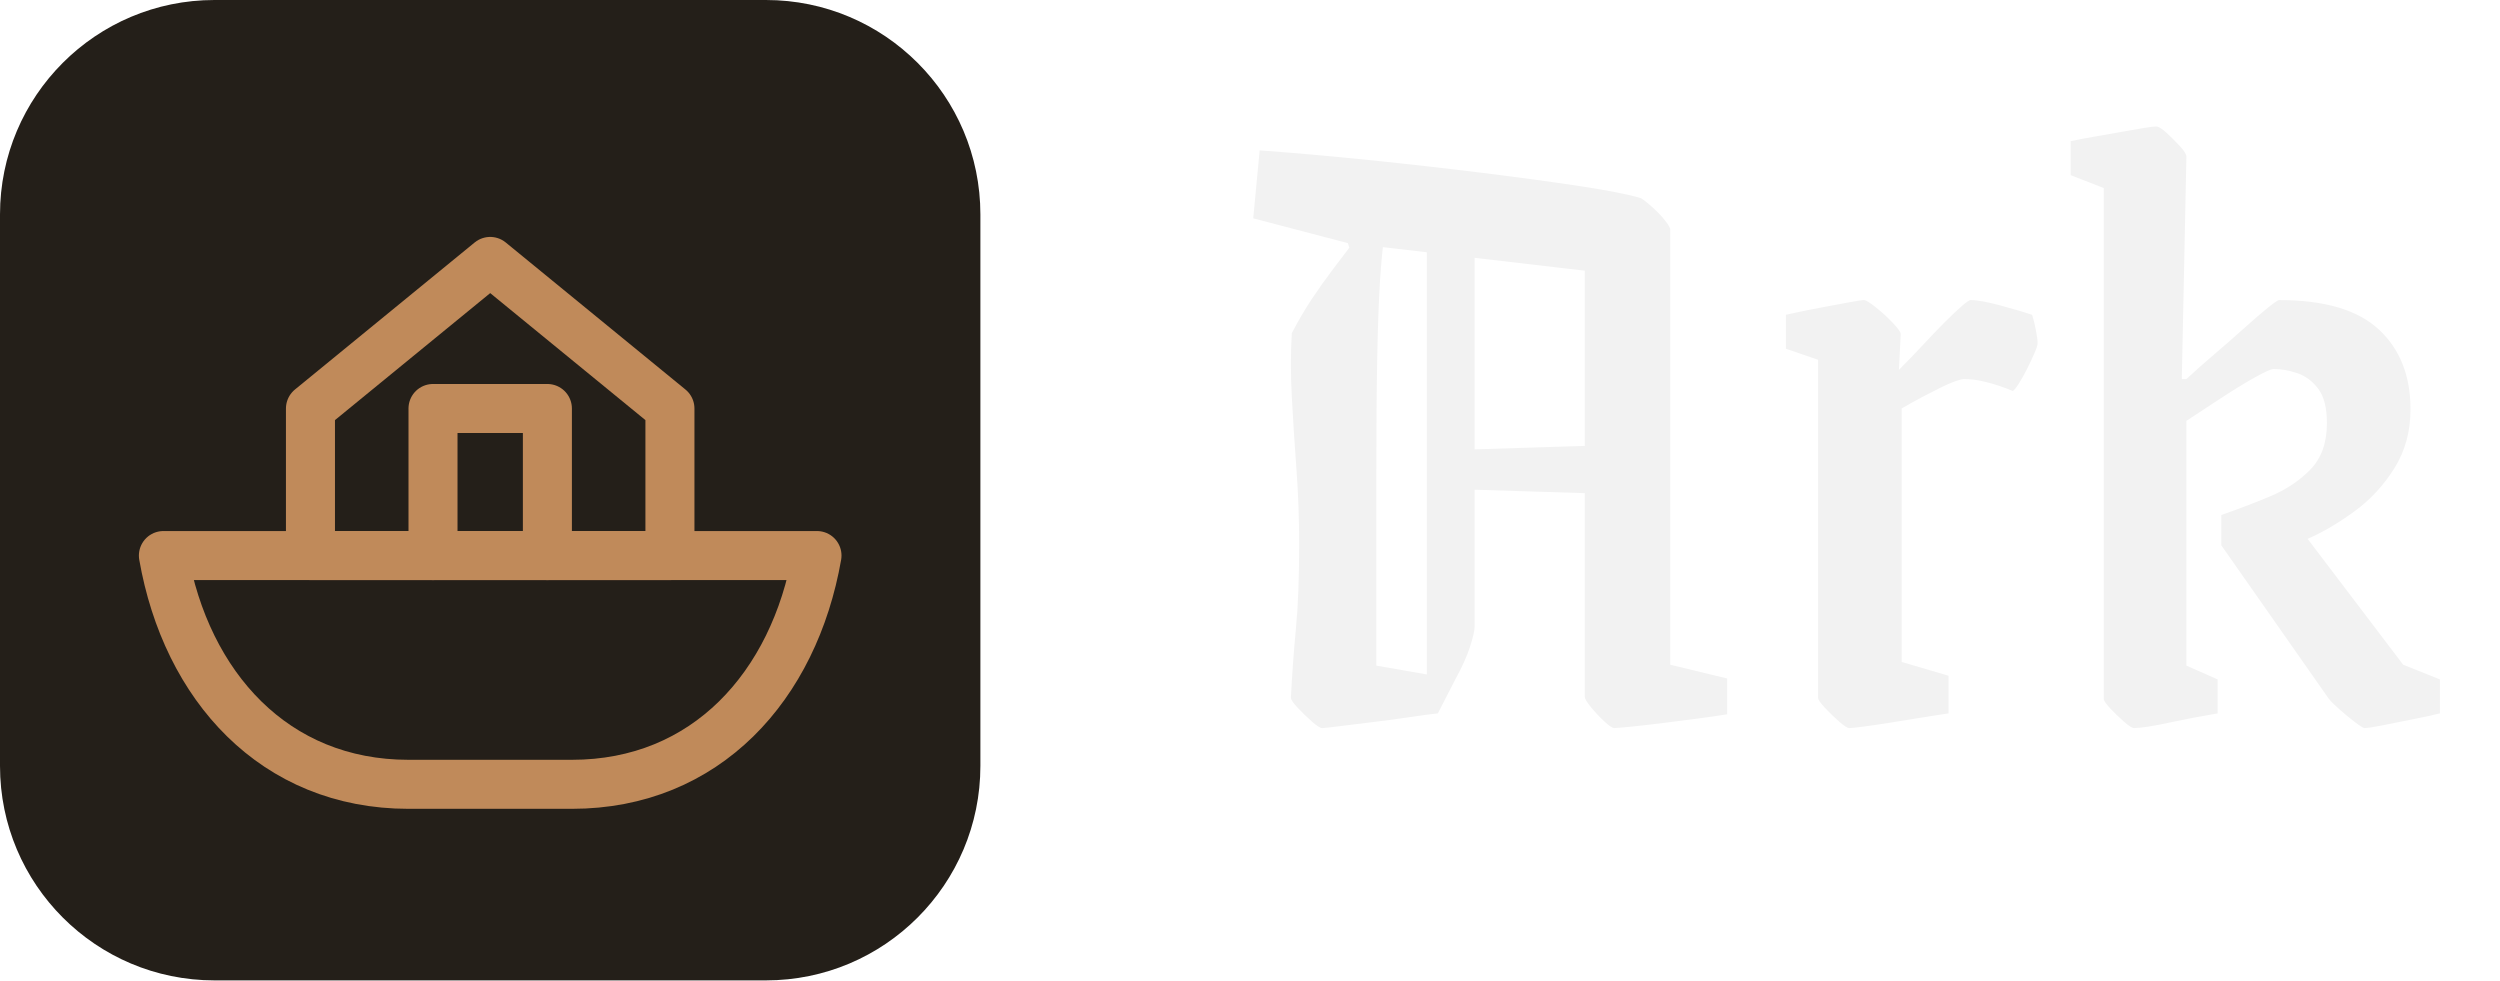
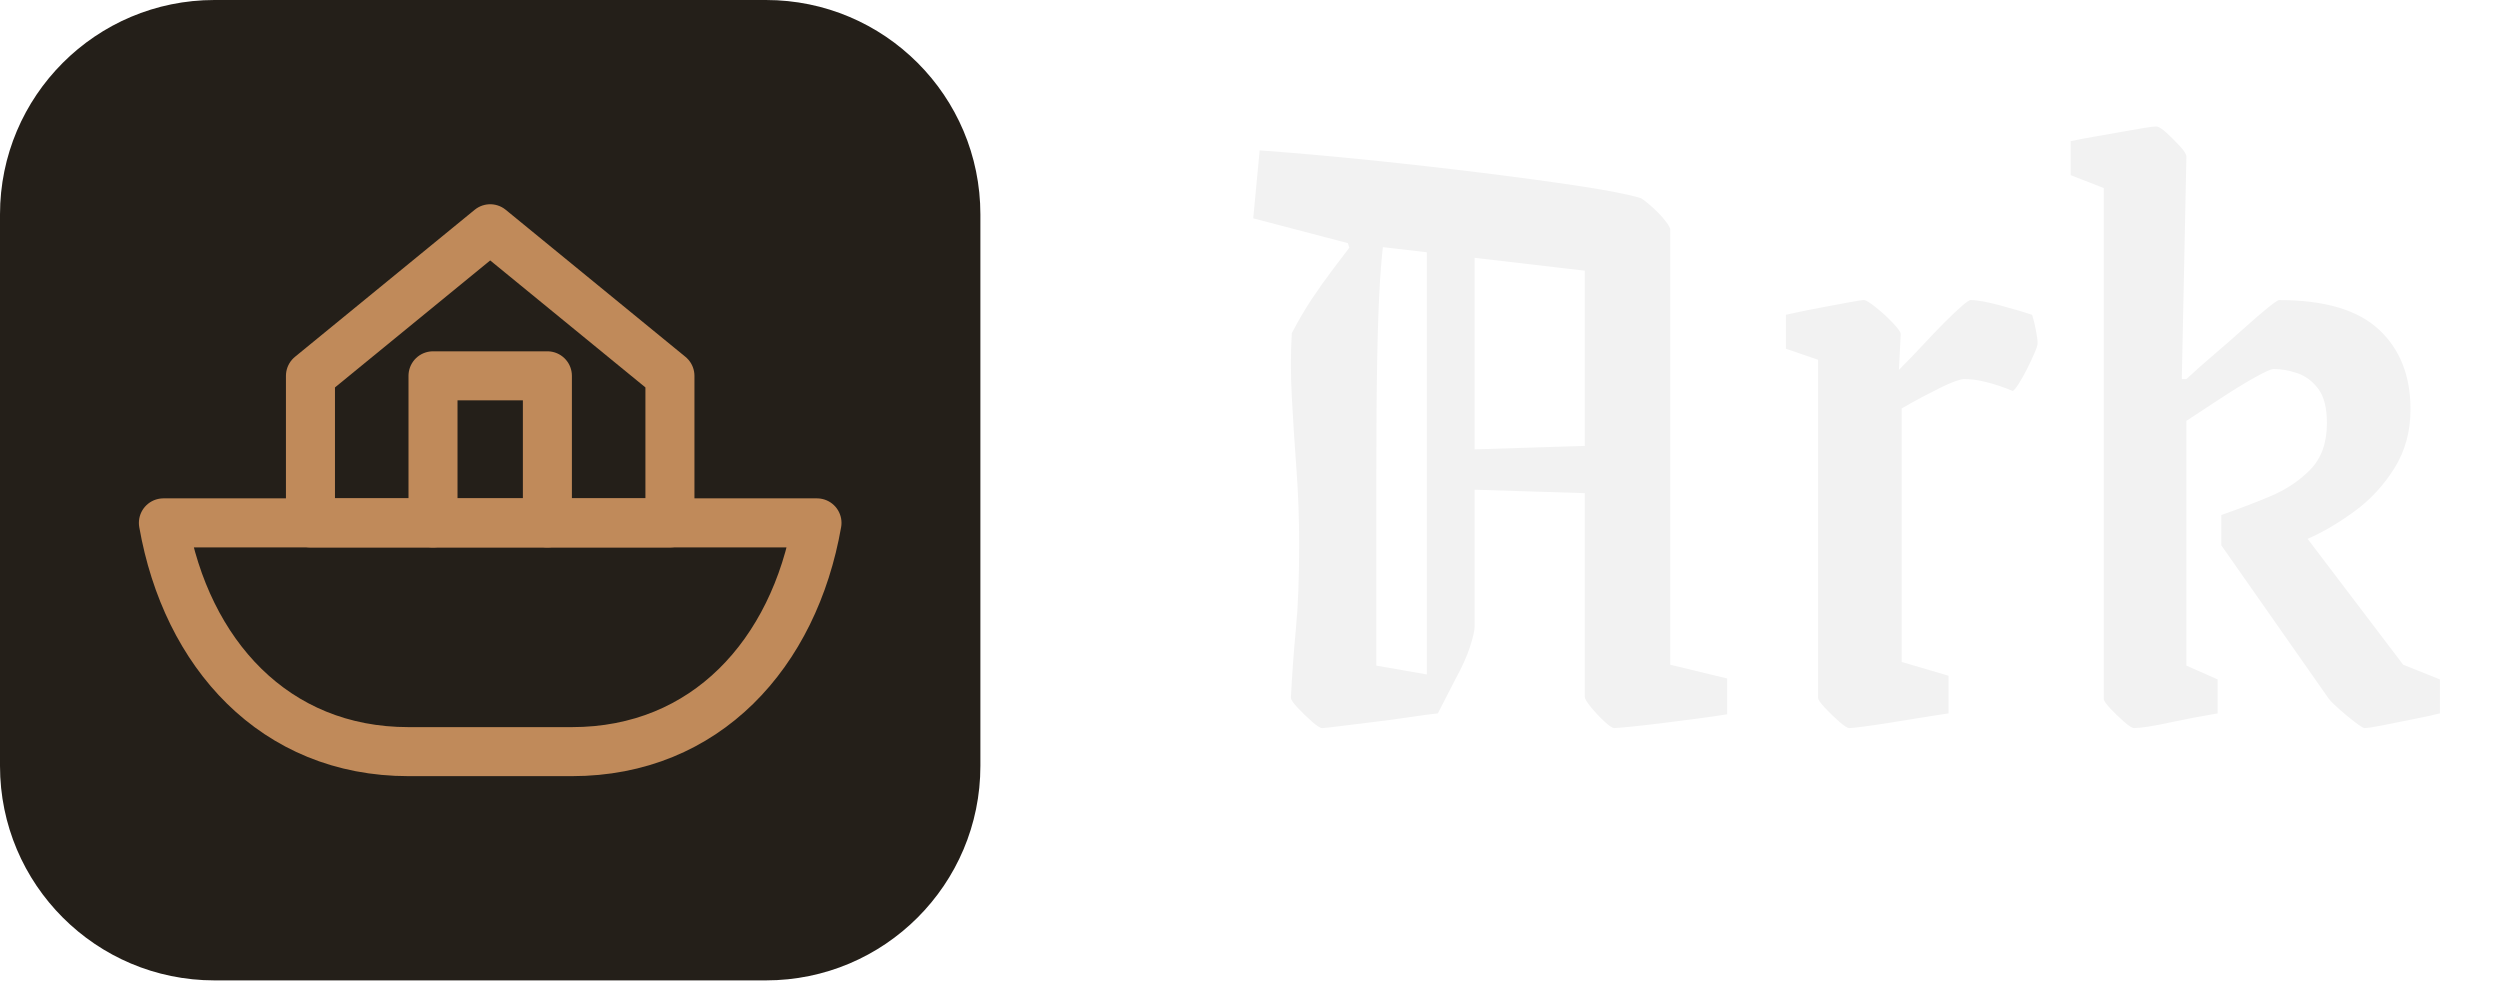
<svg xmlns="http://www.w3.org/2000/svg" width="306" height="120" viewBox="0 0 306 120">
  <rect width="120" height="120" rx="26.25" fill="#241f19" />
  <g transform="translate(12.000 12.000) scale(4)" fill="none" stroke="none" stroke-width="1.5" stroke-linecap="round" stroke-linejoin="round">
-     <path d="M2 14h20c-.7 4-3.4 7-7.5 7h-5C5.4 21 2.7 18 2 14z" fill="none" stroke="#c08a5a" />
-     <path d="M6.5 14V9.5L12 5l5.5 4.5V14z" fill="none" stroke="#c08a5a" />
-     <path d="M10.25 14V9.5h3.5V14" fill="none" stroke="#c08a5a" />
+     <path d="M 2 13 h 20 c -0.7 4 -3.4 7 -7.5 7 h -5 C 5.4 20 2.7 17 2 13 z" fill="none" stroke="#c08a5a" />
+     <path d="M 6.5 13 V 8.5 L 12 4 l 5.5 4.5 V 13 z" fill="none" stroke="#c08a5a" />
+     <path d="M 10.25 13 V 8.5 h 3.5 V 13" fill="none" stroke="#c08a5a" />
  </g>
  <path fill="#f2f2f2" d="M158.118 40.776Q159.354 38.415 160.591 36.56Q161.828 34.706 163.233 32.851Q164.638 30.996 166.437 28.635H169.472Q169.135 30.883 168.91 34.424Q168.685 37.966 168.573 43.812Q168.46 49.657 168.46 58.82Q168.46 67.982 168.46 81.472L178.129 83.159L175.993 87.318Q174.868 87.43 172.62 87.768Q170.372 88.105 168.011 88.386Q165.65 88.667 163.907 88.892Q162.165 89.117 161.828 89.117Q161.49 89.117 160.591 88.33Q159.692 87.543 158.849 86.644Q158.005 85.744 158.005 85.407Q158.23 81.023 158.624 76.919Q159.017 72.816 159.017 66.633Q159.017 61.911 158.68 57.358Q158.343 52.805 158.118 48.589Q157.893 44.374 158.118 40.776ZM175.206 55.166 196.79 54.491V60.45L175.206 59.775ZM180.489 29.084V76.751Q180.489 77.425 179.927 79.168Q179.365 80.91 178.129 83.159H174.644V29.084ZM153.396 26.724 154.183 18.405Q160.366 18.854 167.505 19.585Q174.644 20.316 181.445 21.159Q188.246 22.002 193.418 22.789Q198.589 23.576 200.837 24.25Q201.062 24.363 201.681 24.869Q202.299 25.375 202.917 25.993Q203.535 26.611 203.985 27.23Q204.435 27.848 204.435 28.073V81.36L211.405 83.046V87.43Q210.056 87.655 207.92 87.936Q205.784 88.217 203.535 88.498Q201.287 88.78 199.601 88.948Q197.914 89.117 197.577 89.117Q197.24 89.117 196.341 88.274Q195.441 87.43 194.711 86.531Q193.98 85.632 193.98 85.294V33.132L168.91 30.209L165.2 30.434L164.975 29.759Z M226.357 89.117Q226.019 89.117 225.12 88.33Q224.221 87.543 223.378 86.644Q222.534 85.744 222.534 85.407V44.036L218.6 42.687V38.528Q218.6 38.528 219.893 38.247Q221.185 37.966 222.984 37.628Q224.783 37.291 226.301 37.01Q227.818 36.729 228.155 36.729Q228.493 36.729 229.617 37.628Q230.741 38.528 231.697 39.54Q232.652 40.551 232.652 40.889L232.427 45.273Q234.001 43.699 235.407 42.181Q236.812 40.664 238.048 39.427Q239.285 38.191 240.128 37.46Q240.971 36.729 241.196 36.729Q242.433 36.729 244.906 37.404Q247.379 38.078 248.728 38.528Q248.953 39.202 249.178 40.327Q249.403 41.451 249.403 42.013Q249.403 42.35 249.009 43.249Q248.616 44.149 248.11 45.161Q247.604 46.172 247.098 46.959Q246.592 47.746 246.368 47.859Q245.581 47.521 244.569 47.184Q243.557 46.847 242.489 46.622Q241.421 46.397 240.409 46.397Q240.072 46.397 239.285 46.678Q238.498 46.959 237.486 47.465Q236.475 47.971 235.294 48.589Q234.114 49.208 232.765 49.995V81.023L238.498 82.709V87.318Q238.498 87.318 237.374 87.487Q236.25 87.655 234.563 87.936Q232.877 88.217 231.078 88.498Q229.28 88.78 227.987 88.948Q226.694 89.117 226.357 89.117Z M267.615 46.397V81.472L271.437 83.159V87.318Q268.177 87.88 266.097 88.33Q264.017 88.78 262.893 88.948Q261.769 89.117 261.207 89.117Q260.87 89.117 259.97 88.33Q259.071 87.543 258.284 86.7Q257.497 85.857 257.497 85.519V23.014L253.45 21.44V17.28Q255.024 16.943 256.71 16.662Q258.396 16.381 259.914 16.1Q261.432 15.819 262.5 15.65Q263.568 15.482 263.905 15.482Q264.355 15.482 265.198 16.269Q266.041 17.056 266.828 17.899Q267.615 18.742 267.615 19.192L267.053 46.397ZM289.424 89.117Q289.2 89.117 288.244 88.386Q287.288 87.655 286.333 86.812Q285.377 85.969 285.04 85.519L271.887 66.745V63.035Q274.81 62.024 277.789 60.787Q280.768 59.55 282.792 57.471Q284.815 55.391 284.815 51.793Q284.815 48.983 283.747 47.578Q282.679 46.172 281.161 45.666Q279.644 45.161 278.295 45.161Q277.845 45.161 275.934 46.229Q274.023 47.297 271.381 49.039Q268.739 50.782 265.816 52.693V46.397H267.615Q269.189 44.936 271.1 43.306Q273.011 41.676 274.697 40.158Q276.384 38.64 277.564 37.685Q278.744 36.729 278.969 36.729Q287.288 36.729 291.167 40.327Q295.045 43.924 295.045 50.107Q295.045 54.154 293.078 57.302Q291.111 60.45 288.188 62.586Q285.265 64.722 282.454 65.958L294.146 81.36L298.643 83.159V87.318Q297.294 87.655 295.832 87.936Q294.371 88.217 293.022 88.498Q291.673 88.78 290.717 88.948Q289.762 89.117 289.424 89.117Z" />
</svg>
